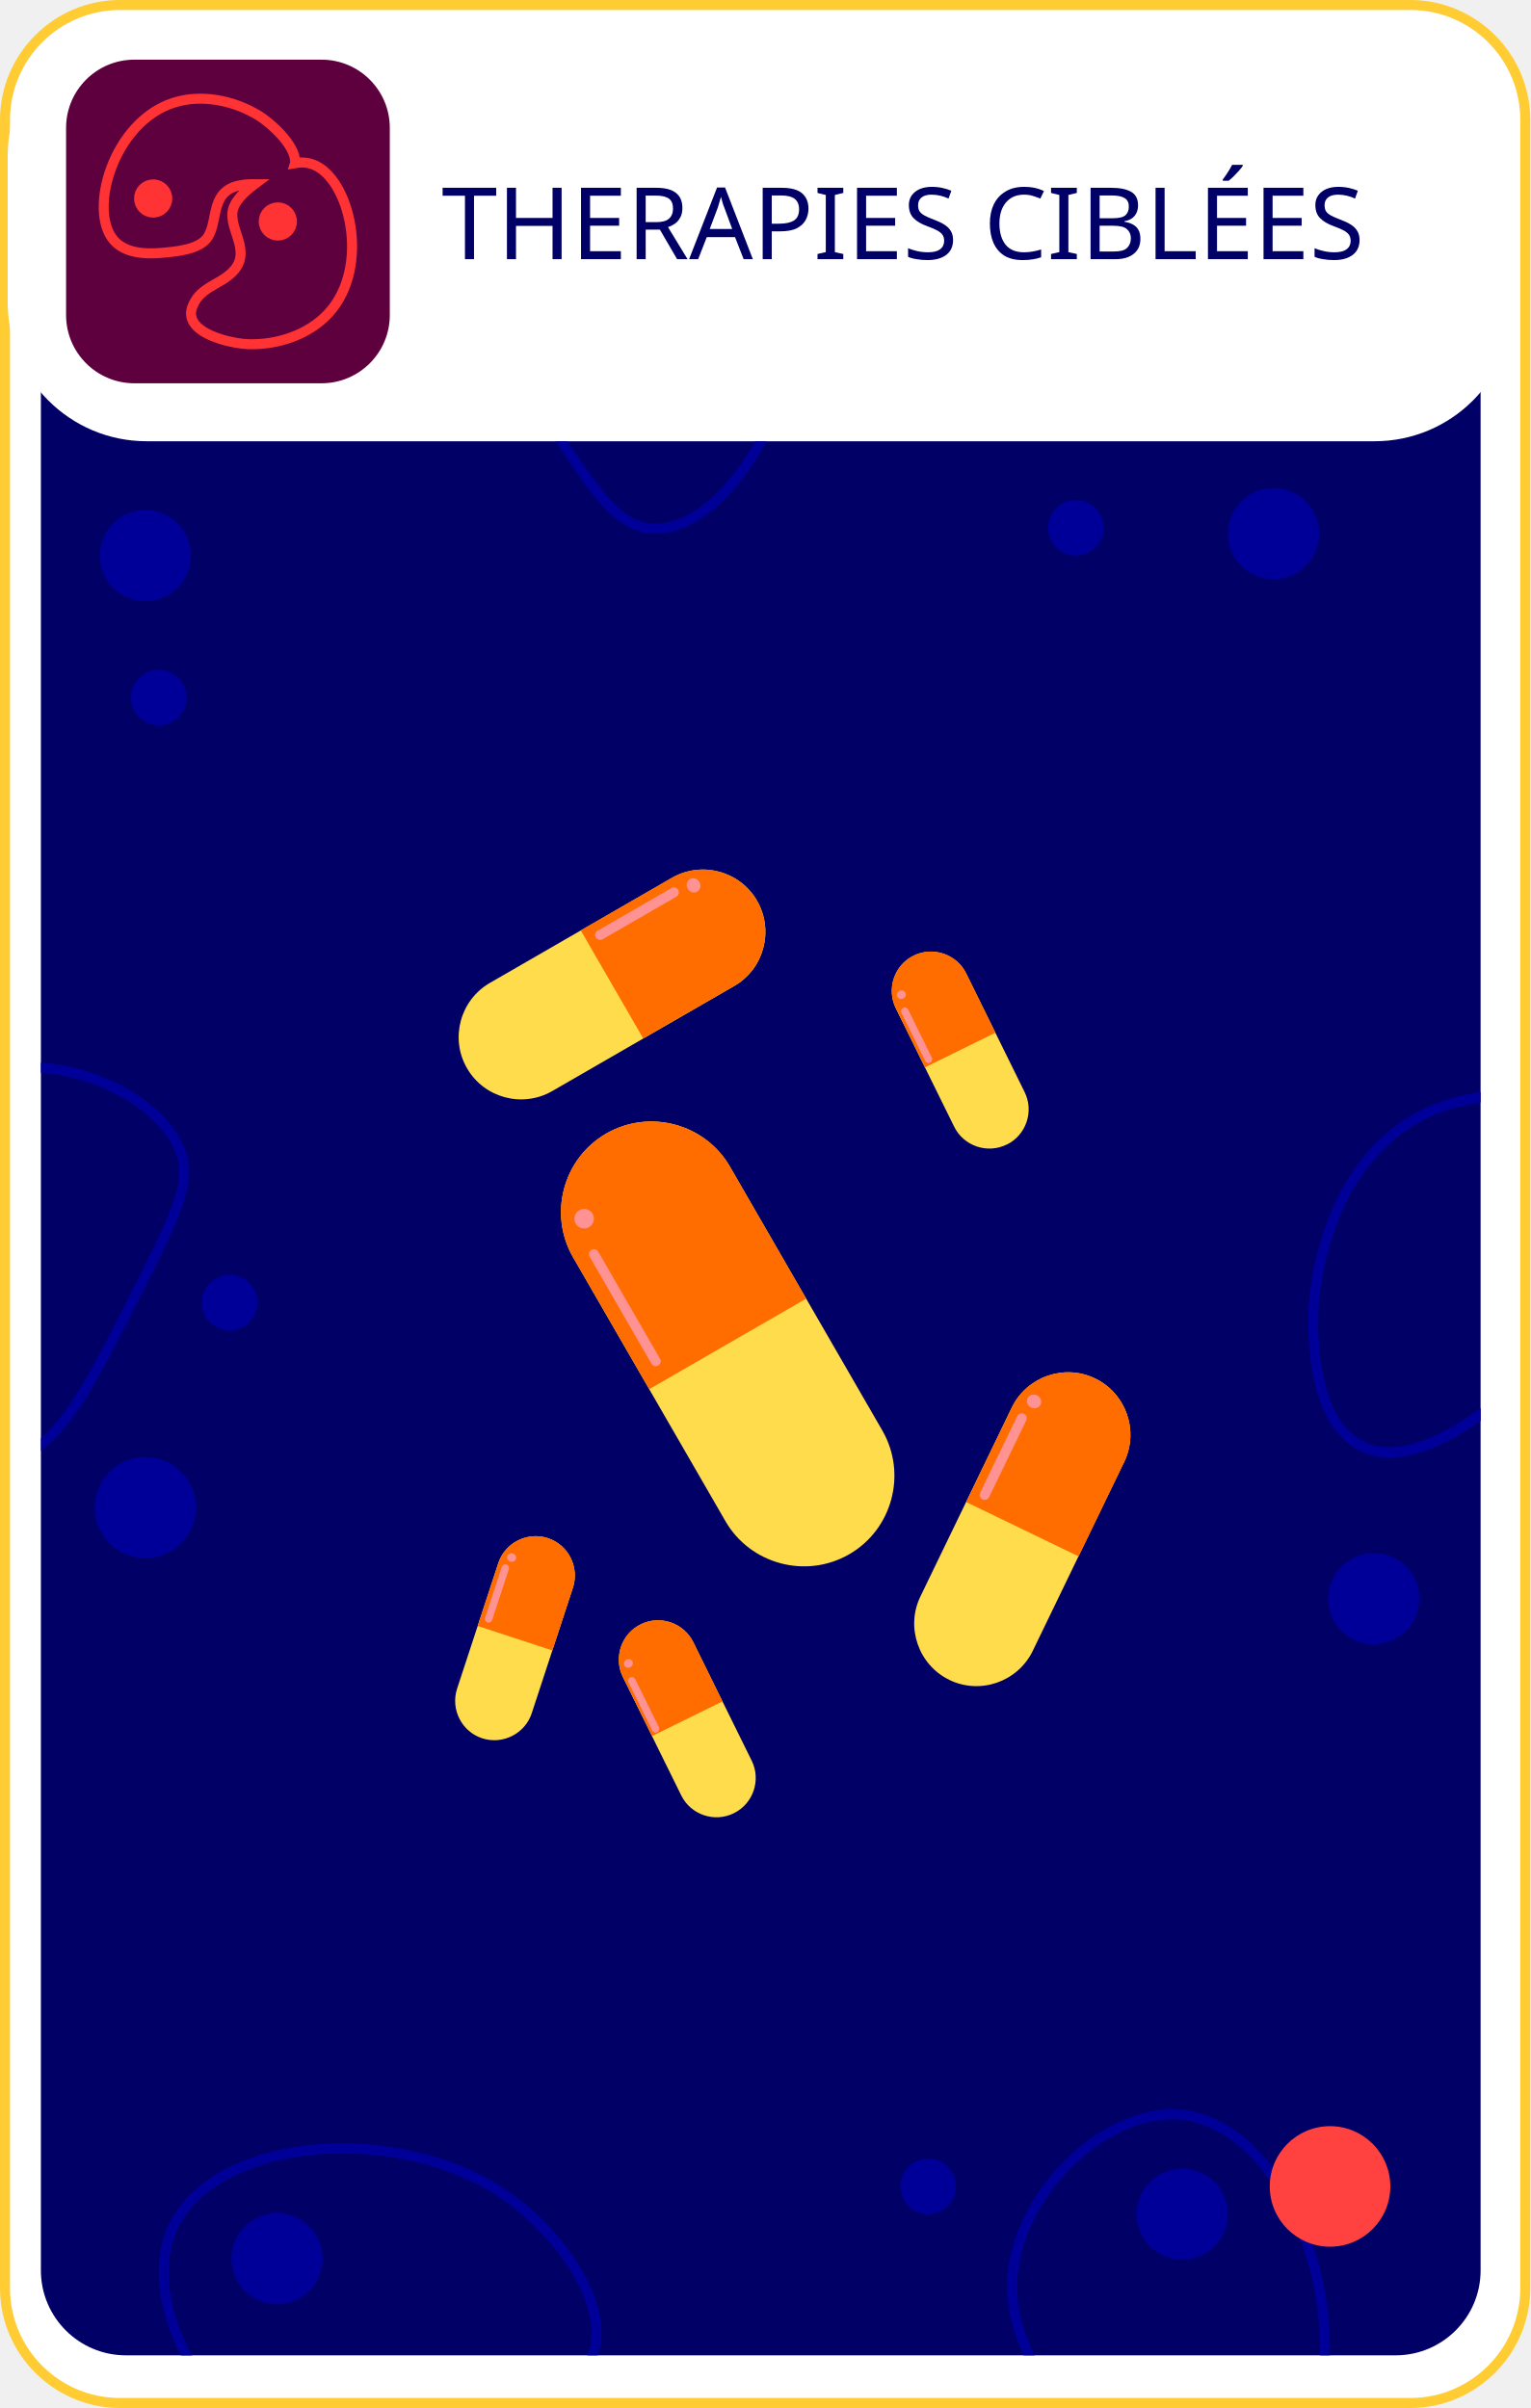
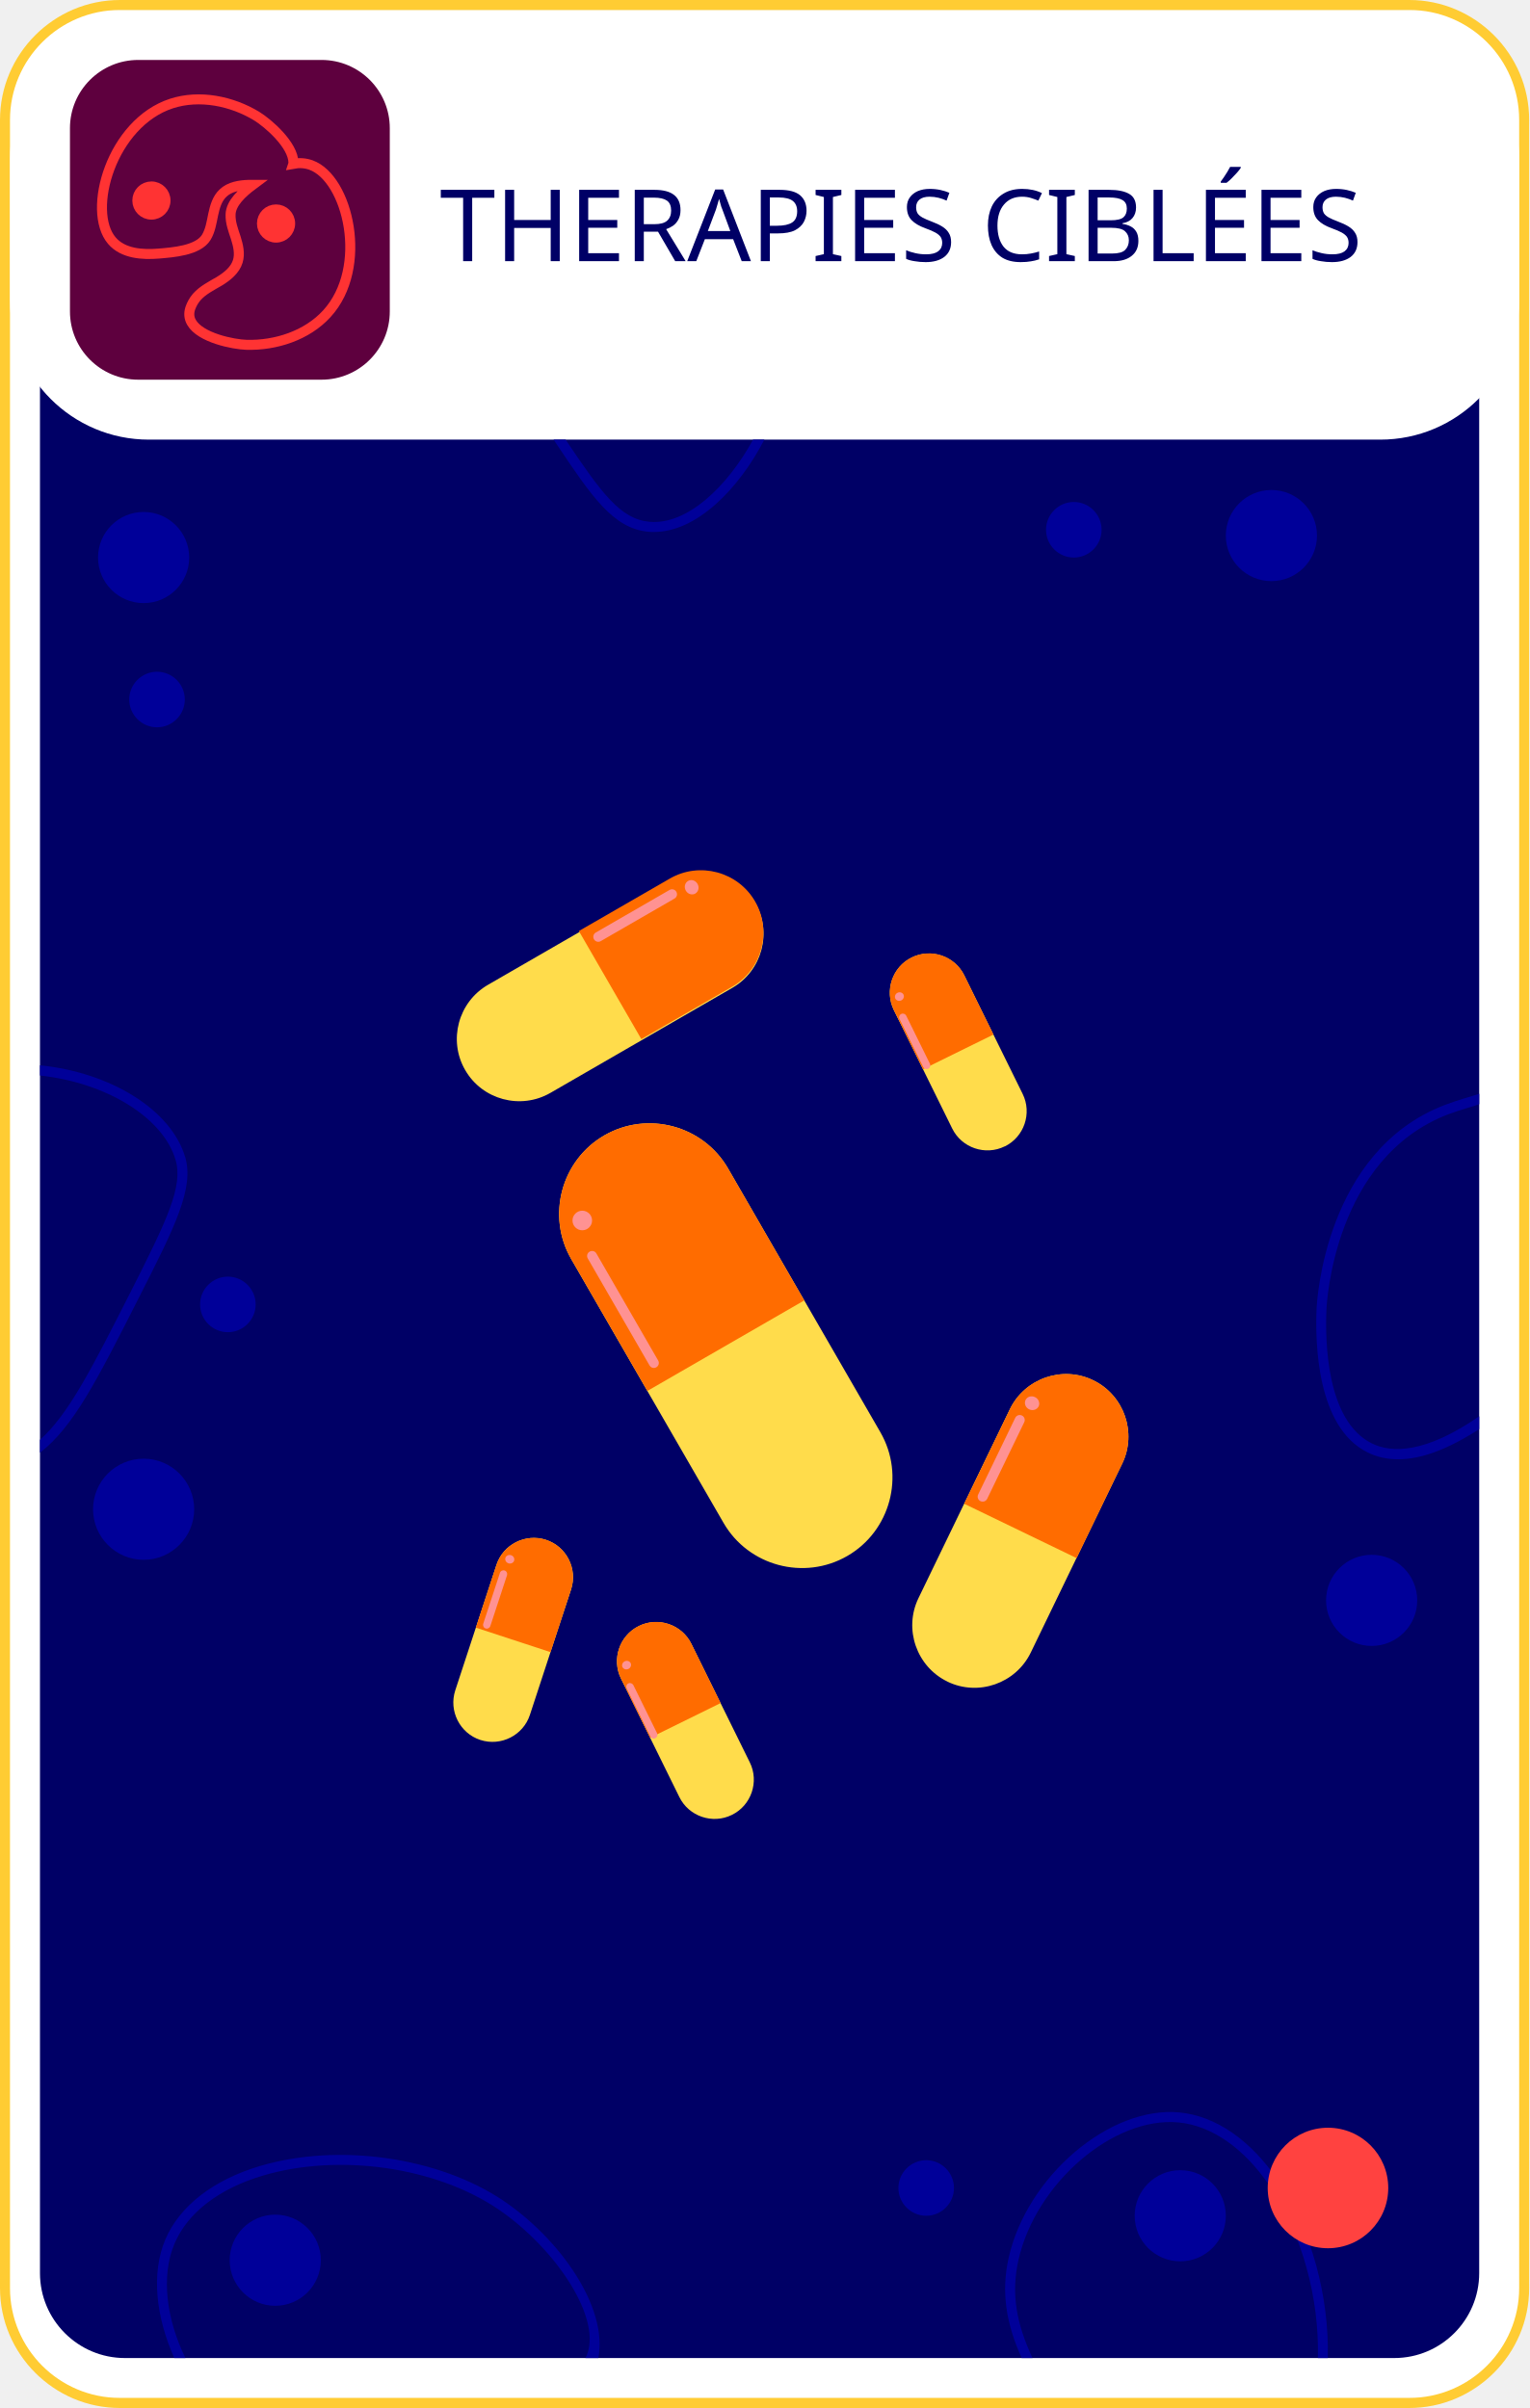
- <svg xmlns="http://www.w3.org/2000/svg" id="Calque_1" data-name="Calque 1" viewBox="0 0 153.07 240.94">
+ <svg xmlns="http://www.w3.org/2000/svg" id="Calque_2" data-name="Calque 2" viewBox="0 0 153 241">
  <defs>
    <style>
      .cls-1 {
-         fill: #009;
+         fill: #ff6c00;
      }

      .cls-1, .cls-2, .cls-3, .cls-4, .cls-5, .cls-6, .cls-7, .cls-8, .cls-9, .cls-10 {
        stroke-width: 0px;
      }

      .cls-2 {
+         fill: #ff9292;
+       }
+ 
+       .cls-3 {
+         fill: #ffdc4b;
+       }
+ 
+       .cls-4 {
+         fill: #fc3;
+       }
+ 
+       .cls-11, .cls-12, .cls-13 {
+         isolation: isolate;
+       }
+ 
+       .cls-5, .cls-12, .cls-13 {
+         fill: #006;
+       }
+ 
+       .cls-12 {
+         letter-spacing: -.03em;
+       }
+ 
+       .cls-12, .cls-13 {
+         font-family: VarelaRound-Regular, 'Varela Round';
+         font-size: 10px;
+       }
+ 
+       .cls-6 {
        fill: #ff4240;
      }

-       .cls-3 {
-         fill: #ff6c00;
+       .cls-7 {
+         fill: #fff;
      }

-       .cls-4 {
-         fill: #ffdc4b;
+       .cls-8 {
+         fill: #5e003e;
      }

-       .cls-5 {
+       .cls-9 {
        fill: #f33;
      }

-       .cls-11 {
-         letter-spacing: -.03em;
-       }
- 
-       .cls-12 {
+       .cls-14 {
        fill: none;
        stroke: #f33;
        stroke-miterlimit: 10;
      }

-       .cls-6 {
-         fill: #fc3;
-       }
- 
-       .cls-7, .cls-13 {
-         fill: #006;
-       }
- 
-       .cls-8 {
-         fill: #ff9292;
-       }
- 
-       .cls-13 {
-         font-family: VarelaRound-Regular, 'Varela Round';
-         font-size: 10px;
-       }
- 
-       .cls-9 {
-         fill: #fff;
-       }
- 
      .cls-10 {
-         fill: #5e003e;
+         fill: #009;
      }
    </style>
  </defs>
-   <g>
-     <rect class="cls-9" x=".5" y=".5" width="152.07" height="239.94" rx="11.5" ry="11.5" />
-     <path class="cls-6" d="M141.07,1c6.07,0,11,4.93,11,11v216.94c0,6.07-4.93,11-11,11H12c-6.07,0-11-4.93-11-11V12C1,5.94,5.93,1,12,1h129.07M141.07,0H12C5.4,0,0,5.4,0,12v216.94C0,235.54,5.4,240.94,12,240.94h129.07c6.6,0,12-5.4,12-12V12C153.07,5.4,147.67,0,141.07,0h0Z" />
-   </g>
-   <path class="cls-7" d="M4.09,11.45h144.01v215.72c0,4.69-3.81,8.5-8.5,8.5H12.59c-4.69,0-8.5-3.81-8.5-8.5V11.45h0Z" />
-   <text class="cls-13" transform="translate(50.68 25.16)">
-     <tspan x="0" y="0">CHIMI</tspan>
-     <tspan class="cls-11" x="29.86" y="0">O</tspan>
-     <tspan x="37.7" y="0">THERAPIE</tspan>
-   </text>
-   <g>
-     <rect class="cls-10" x="6.61" y="5.97" width="32.38" height="32.38" rx="6.83" ry="6.83" />
-     <circle class="cls-2" cx="17.9" cy="14.15" r="5.07" />
-     <circle class="cls-2" cx="22.97" cy="24.22" r="3.1" />
-     <circle class="cls-2" cx="29.17" cy="12.89" r="3.1" />
-     <circle class="cls-2" cx="32.28" cy="20.43" r="3.1" />
-     <circle class="cls-2" cx="14.54" cy="29.2" r="4.33" />
-     <circle class="cls-2" cx="31.05" cy="30.9" r="4.33" />
-   </g>
-   <rect class="cls-9" x=".77" y="1.72" width="150.63" height="42.43" rx="13.9" ry="13.9" />
-   <rect class="cls-10" x="6.61" y="5.97" width="32.38" height="32.38" rx="6.83" ry="6.83" />
-   <circle class="cls-1" cx="118.26" cy="221.55" r="4.56" />
-   <circle class="cls-1" cx="27.71" cy="226" r="4.56" />
-   <circle class="cls-1" cx="137.41" cy="159.96" r="4.56" />
-   <circle class="cls-1" cx="14.54" cy="55.59" r="4.56" />
-   <circle class="cls-1" cx="127.38" cy="53.39" r="4.56" />
-   <g>
-     <circle class="cls-1" cx="14.54" cy="150.84" r="4.56" />
-     <path class="cls-1" d="M14.54,155.9c-2.79,0-5.06-2.27-5.06-5.06s2.27-5.06,5.06-5.06,5.06,2.27,5.06,5.06-2.27,5.06-5.06,5.06ZM14.54,146.78c-2.24,0-4.06,1.82-4.06,4.06s1.82,4.06,4.06,4.06,4.06-1.82,4.06-4.06-1.82-4.06-4.06-4.06Z" />
-   </g>
-   <g>
-     <circle class="cls-1" cx="22.97" cy="130.34" r="2.28" />
-     <path class="cls-1" d="M22.97,133.12c-1.53,0-2.78-1.25-2.78-2.78s1.25-2.78,2.78-2.78,2.78,1.25,2.78,2.78-1.25,2.78-2.78,2.78ZM22.97,128.56c-.98,0-1.78.8-1.78,1.78s.8,1.78,1.78,1.78,1.78-.8,1.78-1.78-.8-1.78-1.78-1.78Z" />
-   </g>
-   <g>
-     <circle class="cls-1" cx="15.88" cy="69.8" r="2.28" />
-     <path class="cls-1" d="M15.88,72.58c-1.53,0-2.78-1.25-2.78-2.78s1.25-2.78,2.78-2.78,2.78,1.25,2.78,2.78-1.25,2.78-2.78,2.78ZM15.88,68.03c-.98,0-1.78.8-1.78,1.78s.8,1.78,1.78,1.78,1.78-.8,1.78-1.78-.8-1.78-1.78-1.78Z" />
-   </g>
-   <g>
-     <circle class="cls-1" cx="92.84" cy="218.77" r="2.28" />
-     <path class="cls-1" d="M92.84,221.55c-1.53,0-2.78-1.25-2.78-2.78s1.25-2.78,2.78-2.78,2.78,1.25,2.78,2.78-1.25,2.78-2.78,2.78ZM92.84,216.99c-.98,0-1.78.8-1.78,1.78s.8,1.78,1.78,1.78,1.78-.8,1.78-1.78-.8-1.78-1.78-1.78Z" />
-   </g>
-   <g>
-     <circle class="cls-1" cx="107.61" cy="52.81" r="2.28" />
-     <path class="cls-1" d="M107.61,55.59c-1.53,0-2.78-1.25-2.78-2.78s1.25-2.78,2.78-2.78,2.78,1.25,2.78,2.78-1.25,2.78-2.78,2.78ZM107.61,51.03c-.98,0-1.78.8-1.78,1.78s.8,1.78,1.78,1.78,1.78-.8,1.78-1.78-.8-1.78-1.78-1.78Z" />
-   </g>
-   <path class="cls-1" d="M75.52,44.15c-2.61,4.76-6.64,8.57-10.38,8.22-2.89-.26-4.78-2.86-8.38-8.22h-1.2c.08.12.16.24.24.36,3.57,5.33,5.72,8.54,9.25,8.86.19.02.37.02.56.02,4.21,0,8.42-4.2,11.04-9.24h-1.13Z" />
-   <path class="cls-1" d="M148.08,140.89c-5.96,4.39-9.58,4.39-11.67,3.35-4.52-2.26-4.67-10.16-4.52-13.45h0c.03-.61.78-15.09,12.16-19.47,1.25-.48,2.62-.81,4.04-1.02v-1.04c-1.53.22-3.02.6-4.39,1.13-11.98,4.61-12.77,19.72-12.8,20.36-.15,3.49.03,11.87,5.08,14.39.94.47,1.96.7,3.08.7,2.56,0,5.58-1.24,9.04-3.69v-1.25Z" />
-   <path class="cls-1" d="M18.68,115.57c-1.47-4.93-8-8.8-14.59-9.24v1.01c6.13.46,12.31,4.05,13.64,8.51h0c.79,2.65-.82,5.99-4.53,13.32-3.89,7.67-6.18,12.17-9.1,14.72v1.29c3.41-2.57,5.78-7.25,10-15.58,3.57-7.03,5.53-10.91,4.59-14.05Z" />
-   <path class="cls-1" d="M19.21,235.67c-2.28-4.1-3.08-8.82-1.58-12.35,1.31-3.08,4.46-5.5,8.87-6.8,7.59-2.24,17.26-.86,23.5,3.37,5.77,3.91,10.66,11.19,8.74,15.78h1.06s.03-.09.05-.13c1.64-5.2-3.42-12.5-9.29-16.48-6.47-4.38-16.48-5.82-24.34-3.5-4.7,1.39-8.08,4.01-9.51,7.37-1.55,3.66-.85,8.49,1.38,12.75h1.12Z" />
-   <path class="cls-1" d="M103.48,235.67c-1.6-3.41-2.17-6.42-1.41-9.81,1.73-7.7,9.52-14.39,16.02-13.77,3.33.32,6.59,2.6,9.15,6.41,3.23,4.8,4.94,11.23,4.79,17.17h.99c.15-6.14-1.62-12.78-4.95-17.73-2.74-4.07-6.25-6.5-9.89-6.85-6.97-.67-15.27,6.4-17.09,14.55-.78,3.48-.23,6.61,1.3,10.03h1.09Z" />
-   <text class="cls-13" transform="translate(44.18 25.93)">
-     <tspan x="0" y="0">THERAPIES CIBLÉES</tspan>
-   </text>
-   <g>
-     <path class="cls-4" d="M46.71,106.88h0c-1.72-2.97-.69-6.81,2.29-8.53l18.2-10.51c2.98-1.72,6.82-.69,8.53,2.29,1.72,2.98.69,6.82-2.29,8.53l-18.2,10.51c-2.98,1.72-6.82.69-8.53-2.29" />
-     <path class="cls-3" d="M64.34,103.91l-6.25-10.82,9.1-5.25c2.97-1.72,6.82-.69,8.53,2.29,1.72,2.98.69,6.82-2.29,8.53l-9.1,5.25h0Z" />
-     <path class="cls-8" d="M69.74,89.22c-.32.19-.75.06-.95-.29s-.1-.78.22-.97c.33-.19.75-.06.95.29s.1.78-.22.97" />
-     <path class="cls-8" d="M60.03,94.05c-.17,0-.34-.09-.43-.25-.14-.24-.06-.54.18-.68l7.38-4.26c.24-.14.54-.06.68.18s.06.54-.18.68l-7.38,4.26c-.08.05-.17.07-.25.07Z" />
-     <path class="cls-4" d="M94.97,168.09h0c-3.09-1.49-4.4-5.25-2.91-8.34l9.15-18.92c1.5-3.09,5.25-4.4,8.34-2.9,3.09,1.49,4.4,5.25,2.9,8.34l-9.15,18.92c-1.5,3.09-5.25,4.4-8.34,2.9" />
-     <path class="cls-3" d="M107.89,155.73l-11.25-5.44,4.57-9.46c1.49-3.09,5.25-4.4,8.34-2.9s4.4,5.25,2.91,8.34l-4.57,9.46Z" />
-     <path class="cls-8" d="M104.09,140.54c-.16.34-.59.47-.95.3s-.52-.59-.36-.93c.16-.34.59-.47.95-.29.36.17.52.59.36.93" />
-     <path class="cls-8" d="M98.49,150.08c-.07,0-.15-.02-.22-.05-.25-.12-.35-.42-.23-.67l3.71-7.67c.12-.25.42-.35.67-.23.25.12.35.42.23.67l-3.71,7.67c-.09.18-.26.28-.45.28Z" />
-     <path class="cls-4" d="M48.23,173.93h0c-2.05-.67-3.18-2.9-2.51-4.96l4.12-12.56c.67-2.05,2.9-3.18,4.96-2.51,2.05.67,3.18,2.9,2.51,4.96l-4.12,12.56c-.67,2.05-2.9,3.18-4.96,2.51" />
-     <path class="cls-3" d="M55.25,165.14l-7.47-2.45,2.06-6.28c.67-2.05,2.9-3.18,4.96-2.51,2.05.67,3.18,2.9,2.51,4.96l-2.06,6.28h0Z" />
-     <path class="cls-8" d="M51.61,155.99c-.07.22-.33.34-.57.26s-.37-.32-.3-.55c.07-.22.33-.34.57-.26s.37.32.3.55" />
-     <path class="cls-8" d="M48.88,162.36s-.08,0-.12-.02c-.2-.06-.3-.28-.24-.47l1.67-5.09c.06-.2.28-.3.47-.24.2.06.3.28.24.47l-1.67,5.09c-.05.16-.2.26-.36.26h.01Z" />
-     <path class="cls-4" d="M73.4,181.43h0c-1.94.96-4.31.15-5.26-1.79l-5.84-11.85c-.95-1.94-.15-4.31,1.79-5.26,1.94-.96,4.3-.15,5.26,1.79l5.84,11.85c.96,1.94.15,4.31-1.79,5.26" />
-     <path class="cls-3" d="M72.27,170.24l-7.05,3.47-2.92-5.93c-.95-1.94-.15-4.31,1.79-5.26,1.94-.96,4.31-.15,5.26,1.79l2.92,5.93Z" />
-     <path class="cls-8" d="M63.27,166.24c.1.21,0,.47-.22.58-.23.11-.49.03-.6-.18-.1-.21,0-.47.22-.58.23-.11.49-.03.6.18" />
-     <path class="cls-8" d="M65.58,173.36c-.14,0-.27-.08-.34-.21l-2.37-4.81c-.09-.19-.02-.41.17-.5s.41,0,.5.17l2.37,4.81c.09.19.02.41-.17.5-.05.03-.11.04-.17.04h.01Z" />
-     <path class="cls-4" d="M100.7,114.52h0c-1.94.96-4.31.15-5.26-1.79l-5.84-11.85c-.95-1.94-.15-4.31,1.79-5.26,1.94-.95,4.3-.15,5.26,1.79l5.84,11.86c.96,1.94.15,4.31-1.79,5.26" />
-     <path class="cls-3" d="M99.57,103.33l-7.05,3.47-2.92-5.93c-.95-1.94-.15-4.31,1.79-5.26,1.94-.96,4.31-.15,5.26,1.79l2.92,5.93Z" />
-     <path class="cls-8" d="M90.57,99.33c.1.21,0,.47-.22.58-.23.11-.49.03-.6-.18-.1-.21,0-.47.22-.58.23-.11.49-.03.6.18" />
-     <path class="cls-8" d="M92.88,106.36c-.14,0-.27-.08-.34-.21l-2.37-4.81c-.09-.19-.02-.41.17-.5s.41-.01.5.17l2.37,4.81c.09.19.02.41-.17.5-.05.03-.11.04-.17.04h.01Z" />
-     <path class="cls-4" d="M84.94,155.52h0c-4.32,2.49-9.89,1-12.38-3.32l-15.24-26.4c-2.49-4.32-1-9.89,3.32-12.38,4.32-2.49,9.89-1,12.38,3.32l15.24,26.4c2.49,4.32,1,9.89-3.32,12.38" />
-     <path class="cls-3" d="M80.64,129.94l-15.7,9.06-7.62-13.2c-2.49-4.32-1-9.89,3.32-12.38s9.89-1,12.38,3.32l7.62,13.2Z" />
-     <path class="cls-8" d="M65.59,136.7c-.17,0-.34-.09-.43-.25l-6.18-10.71c-.14-.24-.06-.54.18-.68s.55-.06.68.18l6.18,10.71c.14.24.06.54-.18.68-.08.05-.17.07-.25.07Z" />
-     <path class="cls-8" d="M59.41,121.94c0,.54-.44.98-.98.98s-.98-.44-.98-.98.44-.98.98-.98.98.44.98.98" />
-   </g>
-   <g>
-     <g>
-       <path class="cls-12" d="M16.73,19.86c0,.78-.63,1.41-1.41,1.41s-1.41-.63-1.41-1.41.63-1.41,1.41-1.41,1.41.63,1.41,1.41Z" />
-       <path class="cls-5" d="M16.73,19.86c0,.78-.63,1.41-1.41,1.41s-1.41-.63-1.41-1.41.63-1.41,1.41-1.41,1.41.63,1.41,1.41Z" />
+   <g id="Calque_1-2" data-name="Calque 1">
+     <path class="cls-7" d="M11.58,1h129.85c6.39,0,11.58,5.13,11.58,11.45v216.1c0,6.32-5.18,11.45-11.58,11.45H11.58c-6.39,0-11.58-5.13-11.58-11.45V12.45C0,6.13,5.18,1,11.58,1Z" />
+     <path class="cls-4" d="M141.01,1c6.07,0,10.99,4.93,10.99,11v216.99c0,6.07-4.93,11-10.99,11H11.99c-6.07,0-10.99-4.93-10.99-11V12C1,5.94,5.93,1,11.99,1h129.01M141.01,0H12C5.4,0,0,5.4,0,12v217c0,6.6,5.4,12,12,12h129c6.6,0,12-5.4,12-12V12c0-6.6-5.4-12-11.99-12h0Z" />
+     <path class="cls-5" d="M4,12h144v215.5c0,4.69-3.81,8.5-8.5,8.5H12.5c-4.69,0-8.5-3.81-8.5-8.5V12h0Z" />
+     <g class="cls-11">
+       <text class="cls-13" transform="translate(50.51 25.37)">
+         <tspan x="0" y="0">CHIMI</tspan>
+       </text>
+       <text class="cls-12" transform="translate(80.37 25.37)">
+         <tspan x="0" y="0">O</tspan>
+       </text>
+       <text class="cls-13" transform="translate(88.21 25.37)">
+         <tspan x="0" y="0">THERAPIE</tspan>
+       </text>
    </g>
    <g>
-       <path class="cls-12" d="M29.2,22.16c0,.78-.63,1.41-1.41,1.41s-1.41-.63-1.41-1.41.63-1.41,1.41-1.41,1.41.63,1.41,1.41Z" />
-       <path class="cls-5" d="M29.2,22.16c0,.78-.63,1.41-1.41,1.41s-1.41-.63-1.41-1.41.63-1.41,1.41-1.41,1.41.63,1.41,1.41Z" />
+       <rect class="cls-8" x="7" y="6" width="32" height="32" rx="6.83" ry="6.83" />
+       <circle class="cls-6" cx="17.73" cy="14.36" r="5.07" />
+       <circle class="cls-6" cx="22.8" cy="24.43" r="3.1" />
+       <circle class="cls-6" cx="29" cy="13.1" r="3.1" />
+       <circle class="cls-6" cx="32.11" cy="20.64" r="3.1" />
+       <circle class="cls-6" cx="14.37" cy="29.41" r="4.33" />
+       <circle class="cls-6" cx="30.88" cy="31.11" r="4.33" />
    </g>
-     <path class="cls-12" d="M31.29,16.45c-.58-.21-1.18-.24-1.77-.13.01-.03.01-.07.01-.1-.01-1.79-2.54-3.97-3.68-4.67-2.49-1.51-5.71-2.17-8.52-1.26-5.99,1.95-8.52,10.73-5.97,13.72,1.12,1.32,3.08,1.43,4.68,1.3,1.41-.12,3.95-.29,4.77-1.63.41-.68.53-1.5.69-2.28.17-.79.4-1.6.99-2.15.67-.64,1.66-.79,2.59-.82h.38c-1.06.79-2.19,1.83-2.22,2.97-.03.8.27,1.57.52,2.33.24.76.44,1.59.2,2.36-.27.88-1.06,1.51-1.85,1.99-.8.47-1.66.89-2.27,1.59-.28.33-.49.71-.63,1.11-.18.54-.11,1.01.12,1.41.88,1.55,4.17,2.21,5.51,2.25,2.9.08,6.03-.92,8.03-3.11,4.25-4.64,2.12-13.53-1.58-14.88Z" />
+     <rect class="cls-7" x="1" y="2" width="151" height="42" rx="13.9" ry="13.9" />
+     <rect class="cls-8" x="7" y="6" width="32" height="32" rx="6.83" ry="6.83" />
+     <circle class="cls-10" cx="118.09" cy="221.76" r="4.56" />
+     <circle class="cls-10" cx="27.54" cy="226.21" r="4.56" />
+     <circle class="cls-10" cx="137.24" cy="160.17" r="4.56" />
+     <circle class="cls-10" cx="14.37" cy="55.8" r="4.56" />
+     <circle class="cls-10" cx="127.21" cy="53.6" r="4.56" />
+     <g>
+       <circle class="cls-10" cx="14.37" cy="151.05" r="4.56" />
+       <path class="cls-10" d="M14.37,156.11c-2.79,0-5.06-2.27-5.06-5.06s2.27-5.06,5.06-5.06,5.06,2.27,5.06,5.06-2.27,5.06-5.06,5.06ZM14.37,146.99c-2.24,0-4.06,1.82-4.06,4.06s1.82,4.06,4.06,4.06,4.06-1.82,4.06-4.06-1.82-4.06-4.06-4.06Z" />
+     </g>
+     <g>
+       <circle class="cls-10" cx="22.8" cy="130.55" r="2.28" />
+       <path class="cls-10" d="M22.8,133.33c-1.53,0-2.78-1.25-2.78-2.78s1.25-2.78,2.78-2.78,2.78,1.25,2.78,2.78-1.25,2.78-2.78,2.78ZM22.8,128.77c-.98,0-1.78.8-1.78,1.78s.8,1.78,1.78,1.78,1.78-.8,1.78-1.78-.8-1.78-1.78-1.78Z" />
+     </g>
+     <g>
+       <circle class="cls-10" cx="15.71" cy="70.01" r="2.28" />
+       <path class="cls-10" d="M15.71,72.79c-1.53,0-2.78-1.25-2.78-2.78s1.25-2.78,2.78-2.78,2.78,1.25,2.78,2.78-1.25,2.78-2.78,2.78ZM15.71,68.24c-.98,0-1.78.8-1.78,1.78s.8,1.78,1.78,1.78,1.78-.8,1.78-1.78-.8-1.78-1.78-1.78Z" />
+     </g>
+     <g>
+       <circle class="cls-10" cx="92.67" cy="218.98" r="2.28" />
+       <path class="cls-10" d="M92.67,221.76c-1.53,0-2.78-1.25-2.78-2.78s1.25-2.78,2.78-2.78,2.78,1.25,2.78,2.78-1.25,2.78-2.78,2.78ZM92.67,217.2c-.98,0-1.78.8-1.78,1.78s.8,1.78,1.78,1.78,1.78-.8,1.78-1.78-.8-1.78-1.78-1.78Z" />
+     </g>
+     <g>
+       <circle class="cls-10" cx="107.44" cy="53.02" r="2.28" />
+       <path class="cls-10" d="M107.44,55.8c-1.53,0-2.78-1.25-2.78-2.78s1.25-2.78,2.78-2.78,2.78,1.25,2.78,2.78-1.25,2.78-2.78,2.78ZM107.44,51.24c-.98,0-1.78.8-1.78,1.78s.8,1.78,1.78,1.78,1.78-.8,1.78-1.78-.8-1.78-1.78-1.78Z" />
+     </g>
+     <path class="cls-10" d="M75.35,44c-2.61,4.76-6.64,8.57-10.38,8.22-2.89-.26-4.78-2.86-8.38-8.22h-1.2c.08.12.16.24.24.36,3.57,5.33,5.72,8.54,9.25,8.86.19.02.37.02.56.02,4.21,0,8.42-4.2,11.04-9.24h-1.13Z" />
+     <path class="cls-10" d="M148,141.75c-5.42,3.74-8.78,3.69-10.76,2.7-4.52-2.26-4.67-10.16-4.52-13.45h0c.03-.61.78-15.09,12.16-19.47,1.25-.48,2.62-.81,3.12-1.02v-1.04c-.61.22-2.1.6-3.47,1.13-11.98,4.61-12.77,19.72-12.8,20.36-.15,3.49.03,11.87,5.08,14.39.94.47,1.96.7,3.08.7,2.31,0,5.01-1.01,8.11-3.02" />
+     <path class="cls-10" d="M4,107.64c6.63.72,12.29,4.18,13.56,8.42h0c.79,2.65-.82,5.99-4.53,13.32-3.89,7.67-6.18,12.17-9.03,14.72v1.29c3.34-2.57,5.71-7.25,9.93-15.58,3.57-7.03,5.53-10.91,4.59-14.05v.02c-1.41-4.71-7.44-8.45-14.52-9.16" />
+     <path class="cls-10" d="M59.87,236c.97-5.13-3.89-11.94-9.48-15.73-6.47-4.38-16.48-5.82-24.34-3.5-4.7,1.39-8.08,4.01-9.51,7.37-1.43,3.38-.94,7.76.9,11.86h1.11c-1.89-3.88-2.48-8.19-1.08-11.47,1.31-3.08,4.46-5.5,8.87-6.8,7.59-2.24,17.26-.86,23.5,3.37,5.77,3.91,10.66,11.19,8.74,14.9h1.06" />
+     <path class="cls-10" d="M103.31,236c-1.6-3.41-2.17-6.42-1.41-9.81,1.73-7.7,9.52-14.39,16.02-13.77,3.33.32,6.59,2.6,9.15,6.41,3.23,4.8,4.94,11.23,4.79,17.17h.99c.15-6.14-1.62-12.78-4.95-17.73-2.74-4.07-6.25-6.5-9.89-6.85-6.97-.67-15.27,6.4-17.09,14.55-.78,3.48-.23,6.61,1.3,10.03,0,0,1.09,0,1.09,0Z" />
+     <g class="cls-11">
+       <text class="cls-13" transform="translate(44.01 26.14)">
+         <tspan x="0" y="0">THERAPIES CIBLÉES</tspan>
+       </text>
+     </g>
+     <g>
+       <path class="cls-3" d="M46.54,107.09h0c-1.72-2.97-.69-6.81,2.29-8.53l18.2-10.51c2.98-1.72,6.82-.69,8.53,2.29,1.72,2.98.69,6.82-2.29,8.53l-18.2,10.51c-2.98,1.72-6.82.69-8.53-2.29" />
+       <path class="cls-1" d="M64.17,104l-6.25-10.82,9.1-5.25c2.97-1.72,6.82-.69,8.53,2.29,1.72,2.98.69,6.82-2.29,8.53l-9.1,5.25h.01Z" />
+       <path class="cls-2" d="M69.57,89.43c-.32.19-.75.06-.95-.29s-.1-.78.22-.97c.33-.19.75-.06.95.29s.1.78-.22.97" />
+       <path class="cls-2" d="M59.86,94.26c-.17,0-.34-.09-.43-.25-.14-.24-.06-.54.18-.68l7.38-4.26c.24-.14.54-.06.68.18s.06.54-.18.68l-7.38,4.26c-.08.05-.17.07-.25.07Z" />
+       <path class="cls-3" d="M94.8,168.3h0c-3.09-1.49-4.4-5.25-2.91-8.34l9.15-18.92c1.5-3.09,5.25-4.4,8.34-2.9,3.09,1.49,4.4,5.25,2.9,8.34l-9.15,18.92c-1.5,3.09-5.25,4.4-8.34,2.9" />
+       <path class="cls-1" d="M107.72,155.94l-11.25-5.44,4.57-9.46c1.49-3.09,5.25-4.4,8.34-2.9s4.4,5.25,2.91,8.34c0,0-4.57,9.46-4.57,9.46Z" />
+       <path class="cls-2" d="M103.92,140.75c-.16.34-.59.47-.95.3s-.52-.59-.36-.93c.16-.34.59-.47.95-.29.36.17.52.59.36.93" />
+       <path class="cls-2" d="M98.32,150.29c-.07,0-.15-.02-.22-.05-.25-.12-.35-.42-.23-.67l3.71-7.67c.12-.25.42-.35.67-.23.25.12.35.42.23.67l-3.71,7.67c-.09.18-.26.28-.45.28Z" />
+       <path class="cls-3" d="M48.06,174.14h0c-2.05-.67-3.18-2.9-2.51-4.96l4.12-12.56c.67-2.05,2.9-3.18,4.96-2.51,2.05.67,3.18,2.9,2.51,4.96l-4.12,12.56c-.67,2.05-2.9,3.18-4.96,2.51" />
+       <path class="cls-1" d="M55.08,165.35l-7.47-2.45,2.06-6.28c.67-2.05,2.9-3.18,4.96-2.51,2.05.67,3.18,2.9,2.51,4.96l-2.06,6.28h0Z" />
+       <path class="cls-2" d="M51.44,156.2c-.07.22-.33.34-.57.26s-.37-.32-.3-.55c.07-.22.33-.34.57-.26s.37.32.3.55" />
+       <path class="cls-2" d="M48.71,163s-.08,0-.12-.02c-.2-.06-.3-.28-.24-.47l1.67-5.09c.06-.2.28-.3.47-.24.2.06.3.28.24.47l-1.67,5.09c-.05.16-.2.26-.36.26h0Z" />
+       <path class="cls-3" d="M73.23,181.64h0c-1.94.96-4.31.15-5.26-1.79l-5.84-11.85c-.95-1.94-.15-4.31,1.79-5.26,1.94-.96,4.3-.15,5.26,1.79l5.84,11.85c.96,1.94.15,4.31-1.79,5.26" />
+       <path class="cls-1" d="M72.1,170.45l-7.05,3.47-2.92-5.93c-.95-1.94-.15-4.31,1.79-5.26,1.94-.96,4.31-.15,5.26,1.79l2.92,5.93Z" />
+       <path class="cls-2" d="M63.1,166.45c.1.21,0,.47-.22.58-.23.11-.49.03-.6-.18-.1-.21,0-.47.22-.58.23-.11.49-.03.6.18" />
+       <path class="cls-2" d="M65.41,174c-.14,0-.27-.08-.34-.21l-2.37-4.81c-.09-.19-.02-.41.17-.5s.41,0,.5.17l2.37,4.81c.09.19.02.41-.17.5-.05.03-.11.04-.17.04h.01,0Z" />
+       <path class="cls-3" d="M100.53,114.73h0c-1.94.96-4.31.15-5.26-1.79l-5.84-11.85c-.95-1.94-.15-4.31,1.79-5.26,1.94-.95,4.3-.15,5.26,1.79l5.84,11.86c.96,1.94.15,4.31-1.79,5.26" />
+       <path class="cls-1" d="M99.4,103.54l-7.05,3.47-2.92-5.93c-.95-1.94-.15-4.31,1.79-5.26,1.94-.96,4.31-.15,5.26,1.79l2.92,5.93Z" />
+       <path class="cls-2" d="M90.4,99.54c.1.21,0,.47-.22.58-.23.11-.49.03-.6-.18-.1-.21,0-.47.22-.58.23-.11.49-.03.6.18" />
+       <path class="cls-2" d="M92.71,107c-.14,0-.27-.08-.34-.21l-2.37-4.81c-.09-.19-.02-.41.17-.5s.41-.01.5.17l2.37,4.81c.09.19.02.41-.17.5-.05.03-.11.04-.17.04,0,0,.01,0,0,0Z" />
+       <path class="cls-3" d="M84.77,155.73h0c-4.32,2.49-9.89,1-12.38-3.32l-15.24-26.4c-2.49-4.32-1-9.89,3.32-12.38s9.89-1,12.38,3.32l15.24,26.4c2.49,4.32,1,9.89-3.32,12.38" />
+       <path class="cls-1" d="M80.47,130.15l-15.7,9.06-7.62-13.2c-2.49-4.32-1-9.89,3.32-12.38,4.32-2.49,9.89-1,12.38,3.32,0,0,7.62,13.2,7.62,13.2Z" />
+       <path class="cls-2" d="M65.42,136.91c-.17,0-.34-.09-.43-.25l-6.18-10.71c-.14-.24-.06-.54.18-.68s.55-.06.68.18l6.18,10.71c.14.24.06.54-.18.68-.08.05-.17.07-.25.07Z" />
+       <path class="cls-2" d="M59.24,122.15c0,.54-.44.98-.98.98s-.98-.44-.98-.98.44-.98.98-.98.98.44.98.98" />
+     </g>
+     <g>
+       <g>
+         <path class="cls-14" d="M16.56,20.07c0,.78-.63,1.41-1.41,1.41s-1.41-.63-1.41-1.41.63-1.41,1.41-1.41,1.41.63,1.41,1.41Z" />
+         <path class="cls-9" d="M16.56,20.07c0,.78-.63,1.41-1.41,1.41s-1.41-.63-1.41-1.41.63-1.41,1.41-1.41,1.41.63,1.41,1.41Z" />
+       </g>
+       <g>
+         <path class="cls-14" d="M29.03,22.37c0,.78-.63,1.41-1.41,1.41s-1.41-.63-1.41-1.41.63-1.41,1.41-1.41,1.41.63,1.41,1.41Z" />
+         <path class="cls-9" d="M29.03,22.37c0,.78-.63,1.41-1.41,1.41s-1.41-.63-1.41-1.41.63-1.41,1.41-1.41,1.41.63,1.41,1.41Z" />
+       </g>
+       <path class="cls-14" d="M31.12,16.52c-.58-.21-1.18-.24-1.77-.13.01-.03.01-.07.01-.1-.01-1.79-2.54-3.97-3.68-4.67-2.49-1.51-5.71-2.17-8.52-1.26-5.99,1.95-8.52,10.73-5.97,13.72,1.12,1.32,3.08,1.43,4.68,1.3,1.41-.12,3.95-.29,4.77-1.63.41-.68.53-1.5.69-2.28.17-.79.4-1.6.99-2.15.67-.64,1.66-.79,2.59-.82h.38c-1.06.79-2.19,1.83-2.22,2.97-.03.8.27,1.57.52,2.33.24.76.44,1.59.2,2.36-.27.88-1.06,1.51-1.85,1.99-.8.47-1.66.89-2.27,1.59-.28.33-.49.71-.63,1.11-.18.54-.11,1.01.12,1.41.88,1.55,4.17,2.21,5.51,2.25,2.9.08,6.03-.92,8.03-3.11,4.25-4.64,2.12-13.53-1.58-14.88Z" />
+     </g>
+     <circle class="cls-6" cx="132.87" cy="218.98" r="6.03" />
  </g>
-   <circle class="cls-2" cx="133.04" cy="218.77" r="6.03" />
</svg>
